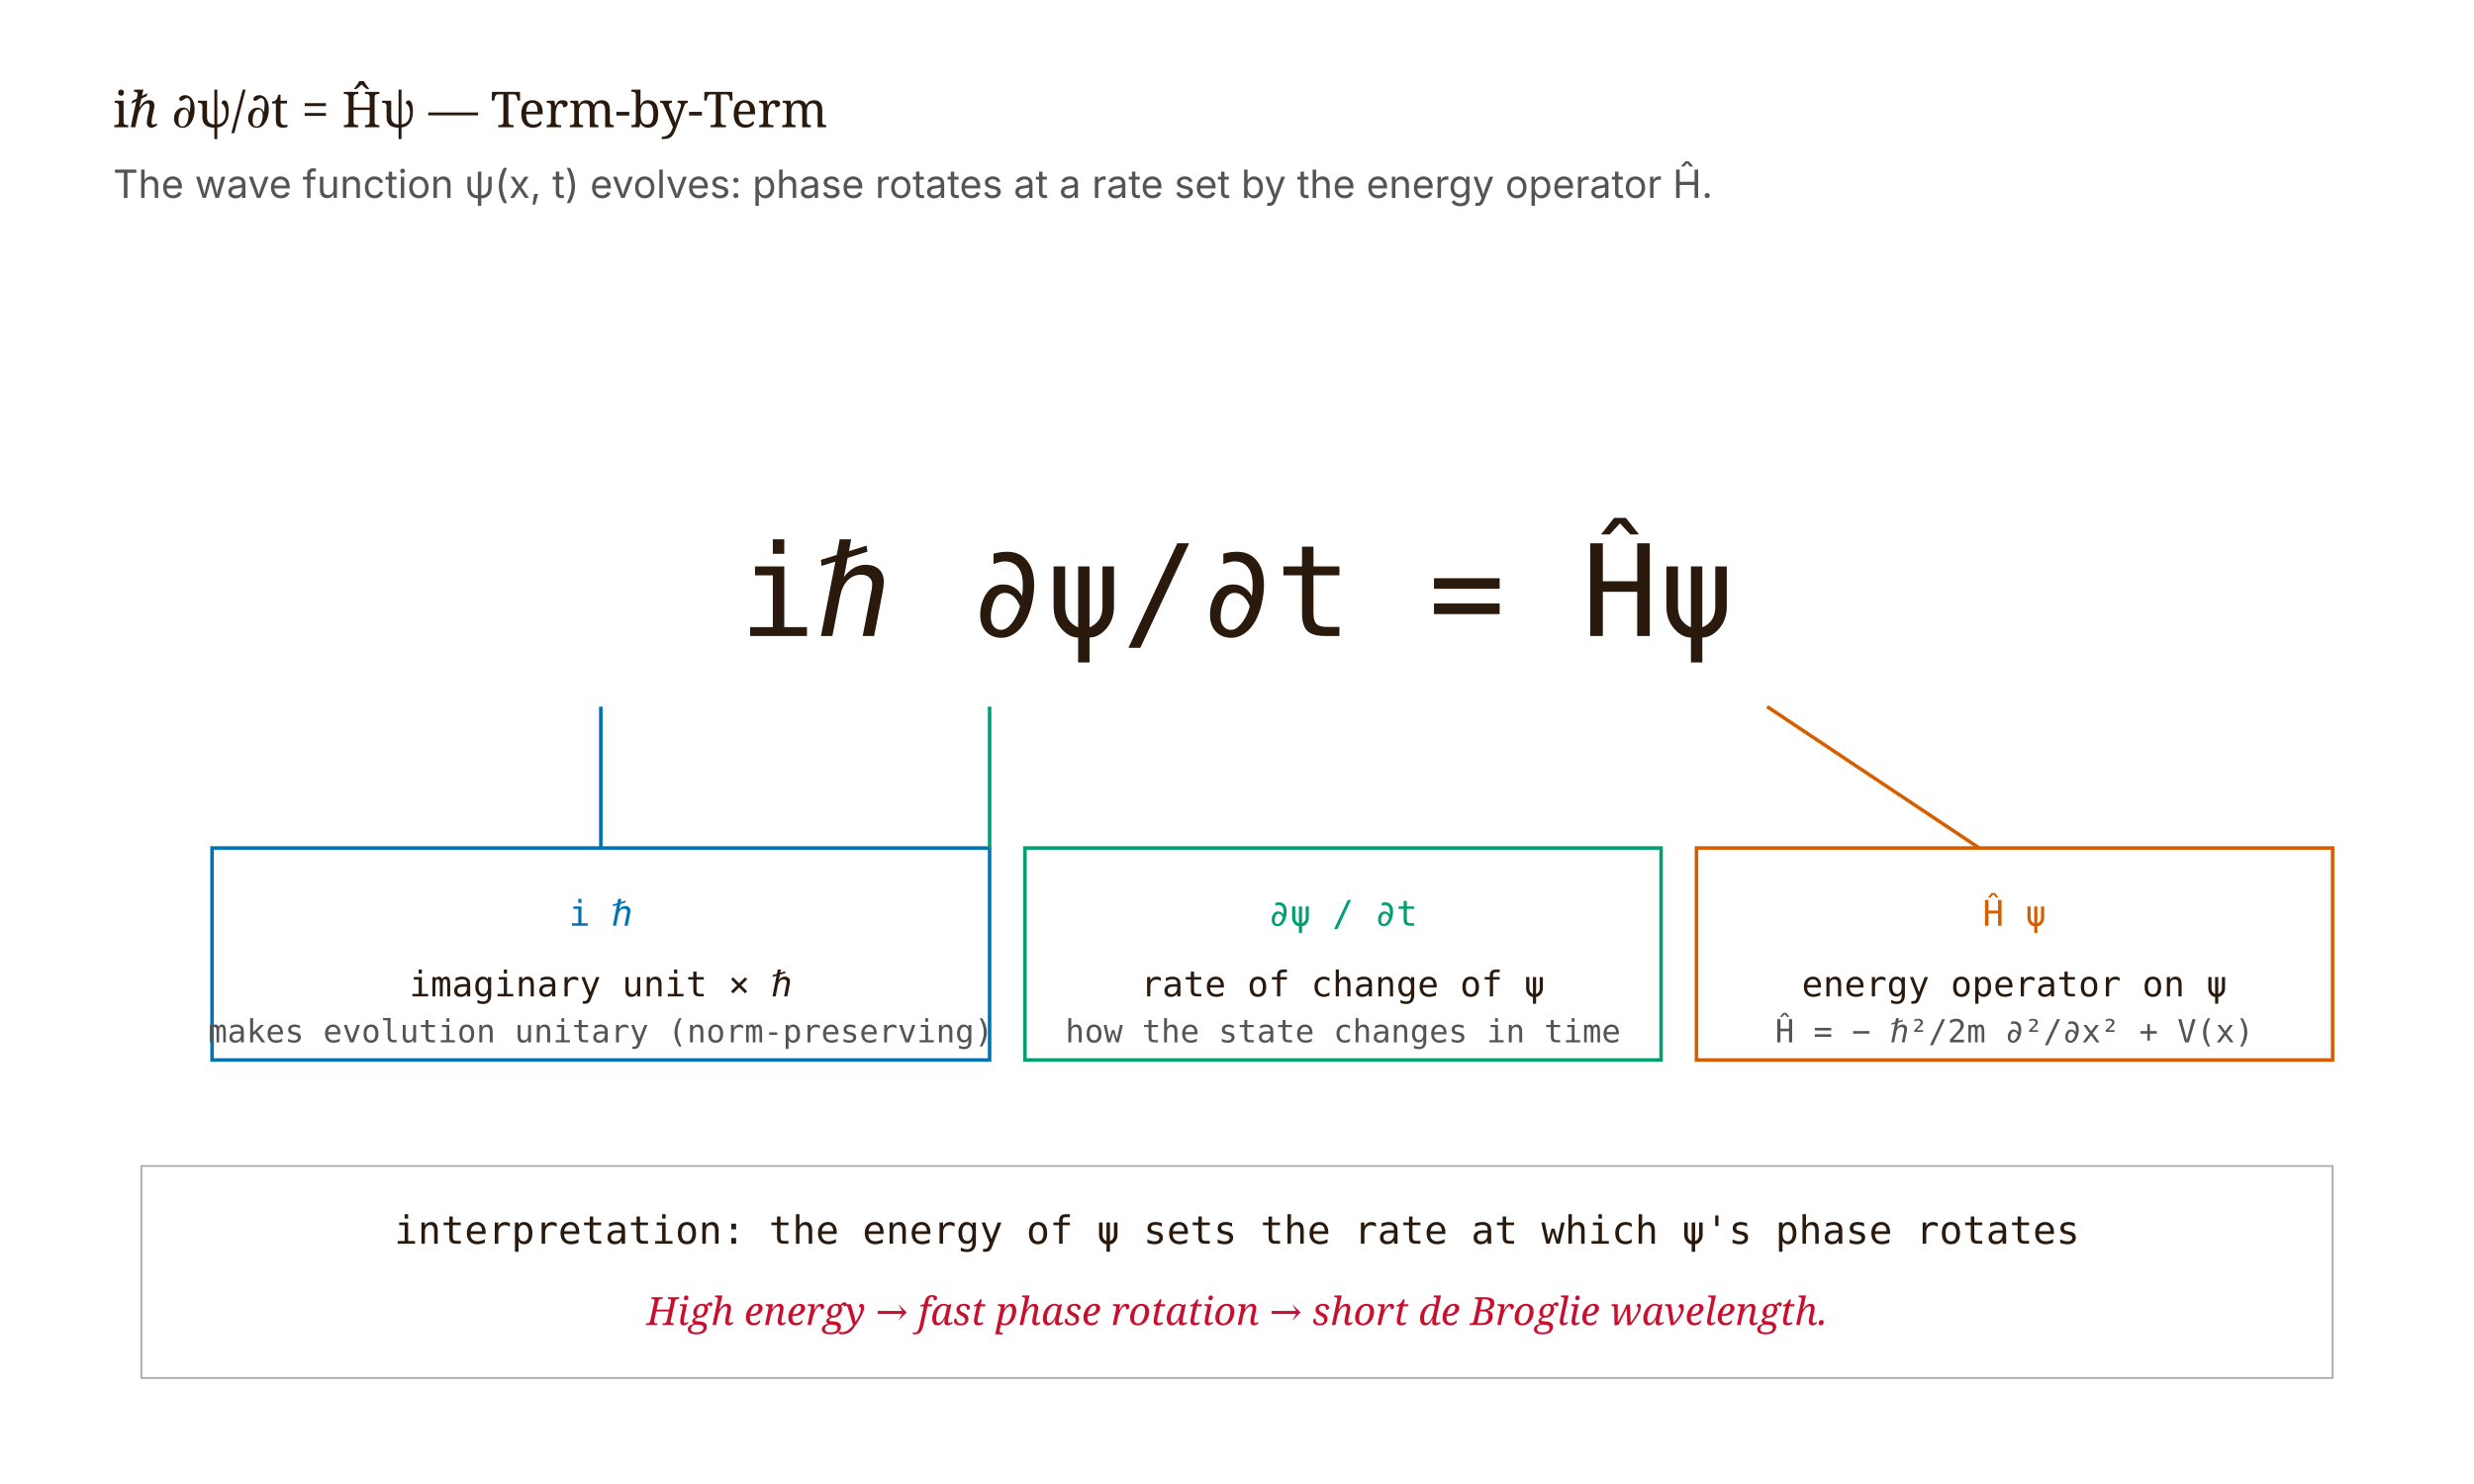
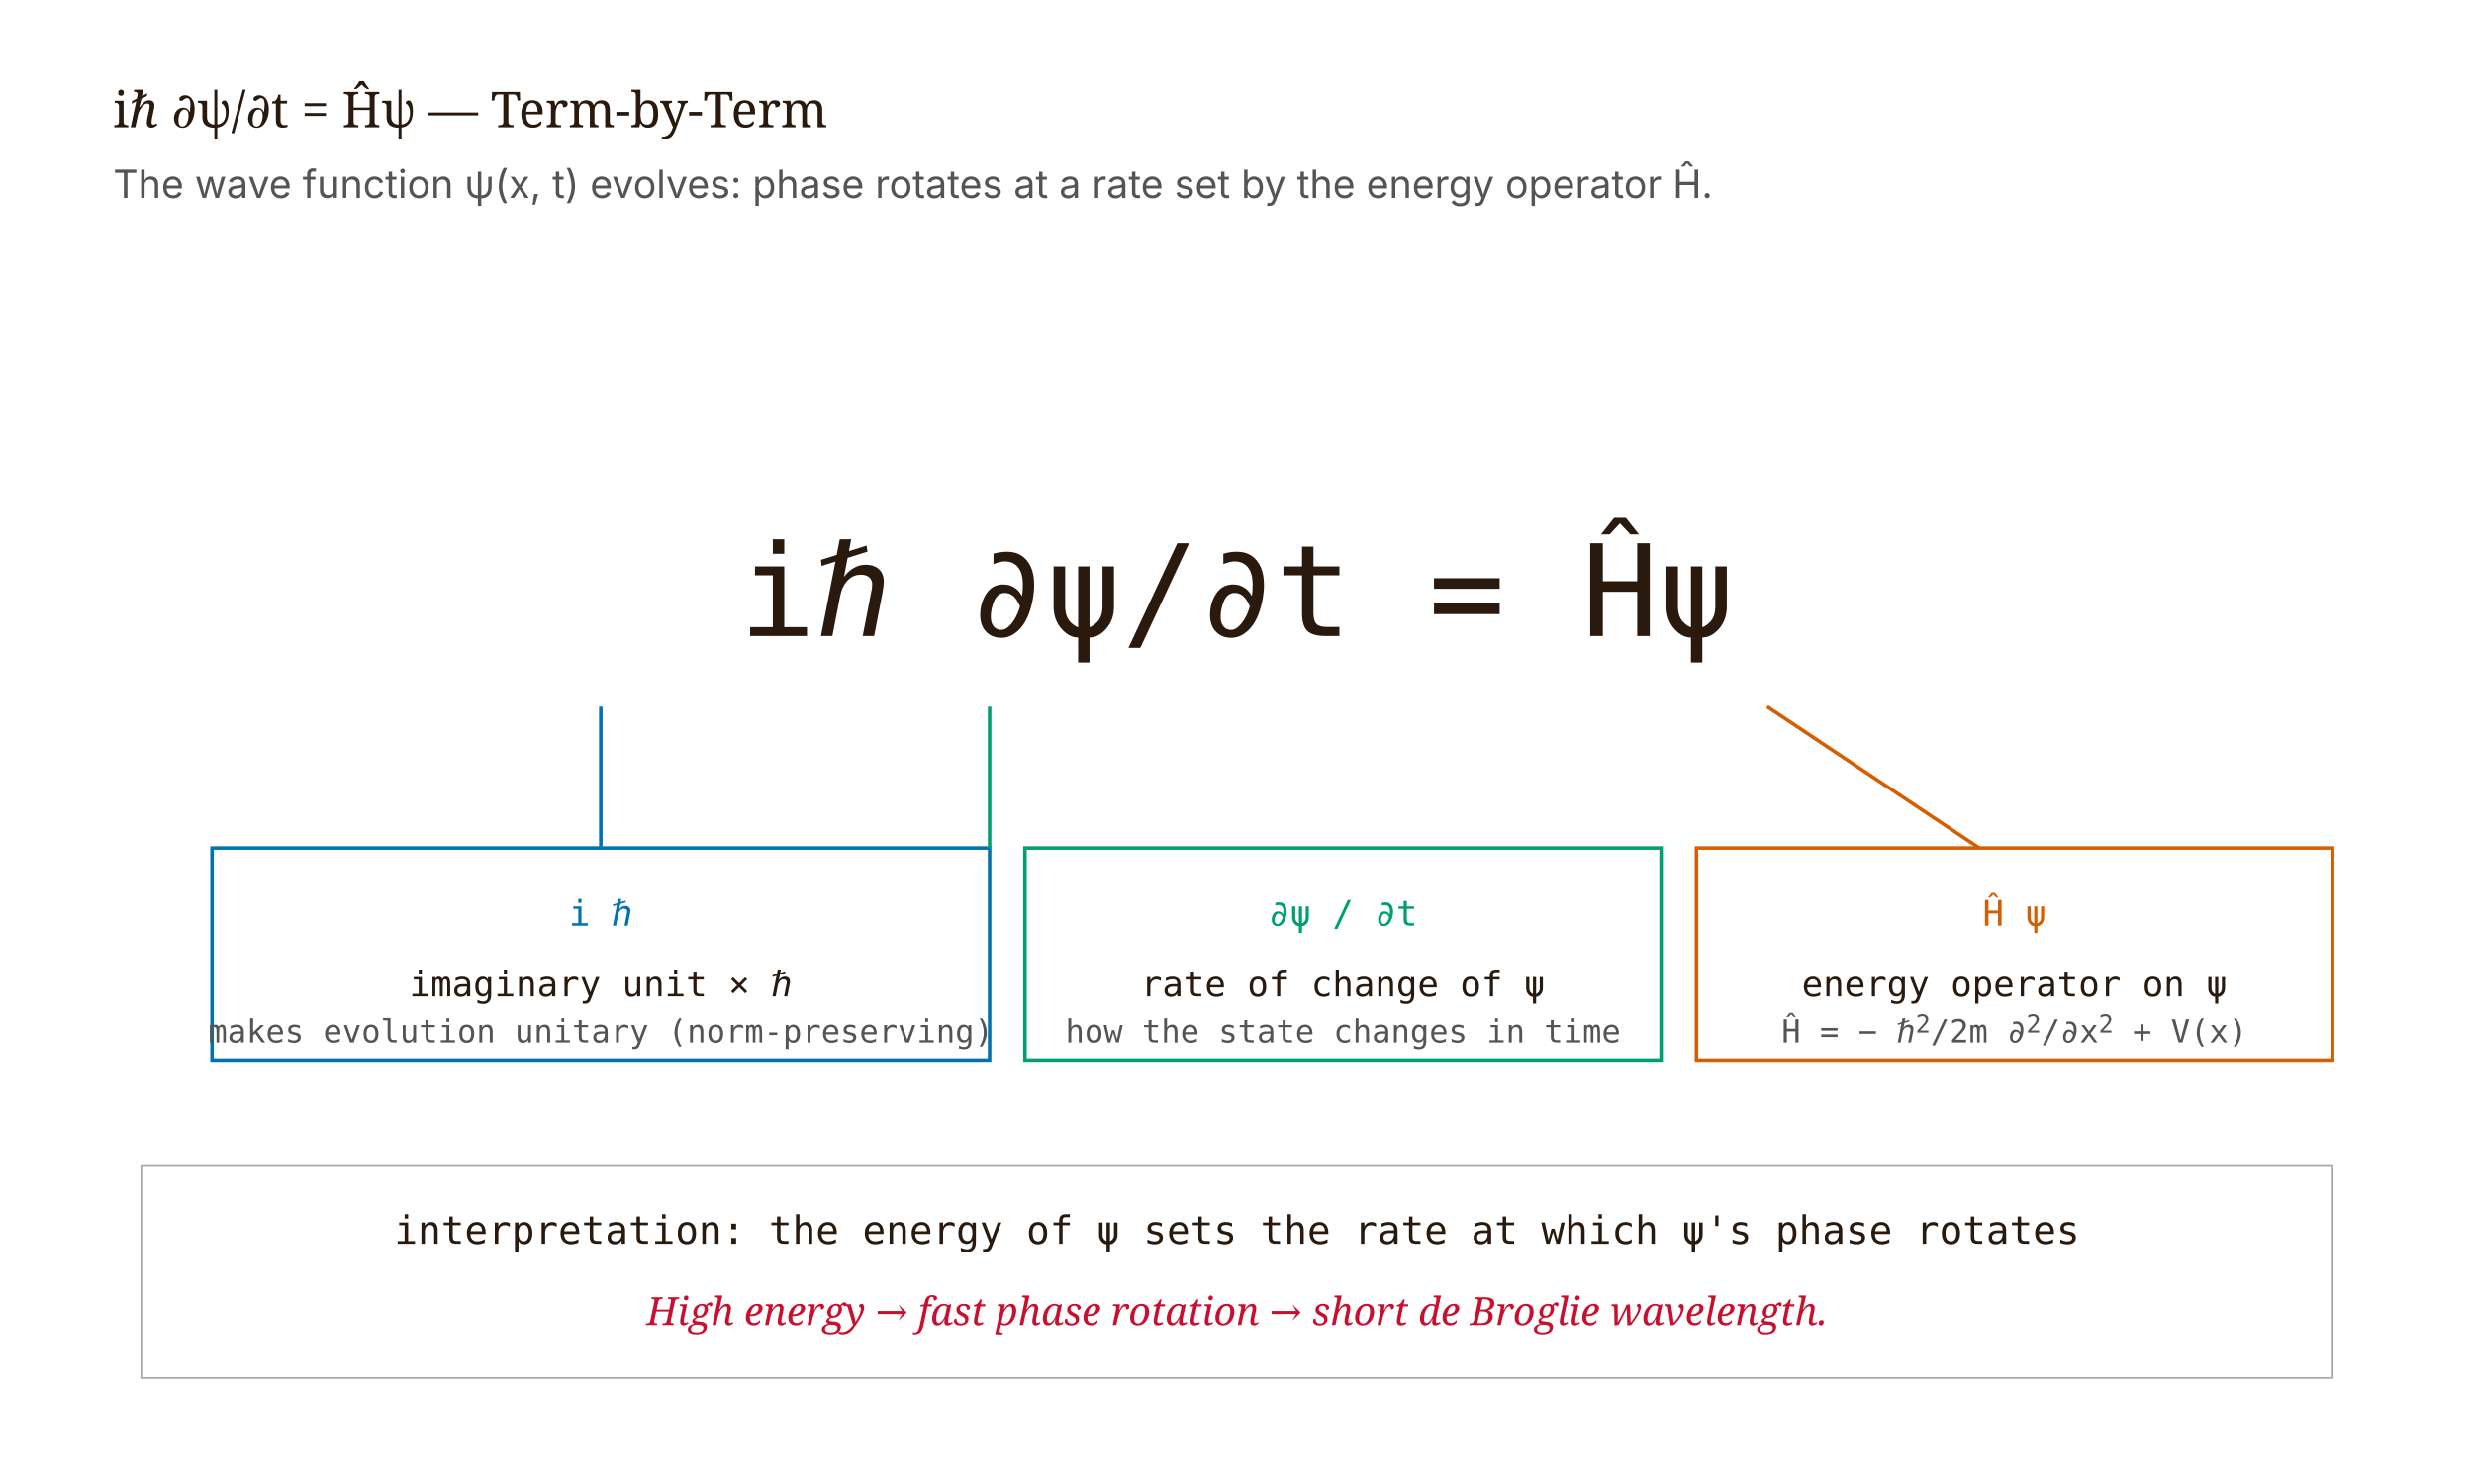
<svg xmlns="http://www.w3.org/2000/svg" viewBox="0 0 700 420" role="img" aria-labelledby="fig-title">
  <rect x="0" y="0" width="700" height="420" fill="#FFFFFF" />
  <text x="32" y="36" font-family="'EB Garamond', Georgia, serif" font-size="14" fill="#2a1a0e">iℏ ∂ψ/∂t = Ĥψ — Term-by-Term</text>
  <text x="32" y="56" font-family="'Inter', sans-serif" font-size="11" fill="#545454">The wave function ψ(x, t) evolves: phase rotates at a rate set by the energy operator Ĥ.</text>
  <text x="350" y="180" text-anchor="middle" font-family="'JetBrains Mono', monospace" font-size="36" fill="#2a1a0e">iℏ ∂ψ/∂t = Ĥψ</text>
  <line x1="170" y1="200" x2="170" y2="240" stroke="#0072B2" stroke-width="1" />
  <rect x="60" y="240" width="220" height="60" fill="#FFFFFF" stroke="#0072B2" stroke-width="1" />
  <text x="170" y="262" text-anchor="middle" font-family="'JetBrains Mono', monospace" font-size="10" fill="#0072B2">i ℏ</text>
  <text x="170" y="282" text-anchor="middle" font-family="'JetBrains Mono', monospace" font-size="10" fill="#2a1a0e">imaginary unit × ℏ</text>
  <text x="170" y="295" text-anchor="middle" font-family="'JetBrains Mono', monospace" font-size="9" fill="#545454">makes evolution unitary (norm-preserving)</text>
  <line x1="280" y1="200" x2="280" y2="240" stroke="#009E73" stroke-width="1" />
  <rect x="290" y="240" width="180" height="60" fill="#FFFFFF" stroke="#009E73" stroke-width="1" />
  <text x="380" y="262" text-anchor="middle" font-family="'JetBrains Mono', monospace" font-size="10" fill="#009E73">∂ψ / ∂t</text>
  <text x="380" y="282" text-anchor="middle" font-family="'JetBrains Mono', monospace" font-size="10" fill="#2a1a0e">rate of change of ψ</text>
  <text x="380" y="295" text-anchor="middle" font-family="'JetBrains Mono', monospace" font-size="9" fill="#545454">how the state changes in time</text>
  <line x1="500" y1="200" x2="560" y2="240" stroke="#D55E00" stroke-width="1" />
  <rect x="480" y="240" width="180" height="60" fill="#FFFFFF" stroke="#D55E00" stroke-width="1" />
  <text x="570" y="262" text-anchor="middle" font-family="'JetBrains Mono', monospace" font-size="10" fill="#D55E00">Ĥ ψ</text>
  <text x="570" y="282" text-anchor="middle" font-family="'JetBrains Mono', monospace" font-size="10" fill="#2a1a0e">energy operator on ψ</text>
-   <text x="570" y="295" text-anchor="middle" font-family="'JetBrains Mono', monospace" font-size="9" fill="#545454">Ĥ = − ℏ²/2m ∂²/∂x² + V(x)</text>
+   <text x="570" y="295" text-anchor="middle" font-family="'JetBrains Mono', monospace" font-size="9" fill="#545454">Ĥ = − ℏ<tspan baseline-shift="super" font-size="7">2</tspan>/2m ∂<tspan baseline-shift="super" font-size="7">2</tspan>/∂x<tspan baseline-shift="super" font-size="7">2</tspan> + V(x)</text>
  <rect x="40" y="330" width="620" height="60" fill="#FFFFFF" stroke="#aaa" stroke-width="0.5" />
  <text x="350" y="352" text-anchor="middle" font-family="'JetBrains Mono', monospace" font-size="11" fill="#2a1a0e">interpretation: the energy of ψ sets the rate at which ψ's phase rotates</text>
  <text x="350" y="375" text-anchor="middle" font-family="'EB Garamond', Georgia, serif" font-size="11" fill="#C8102E" font-style="italic">High energy → fast phase rotation → short de Broglie wavelength.</text>
</svg>
